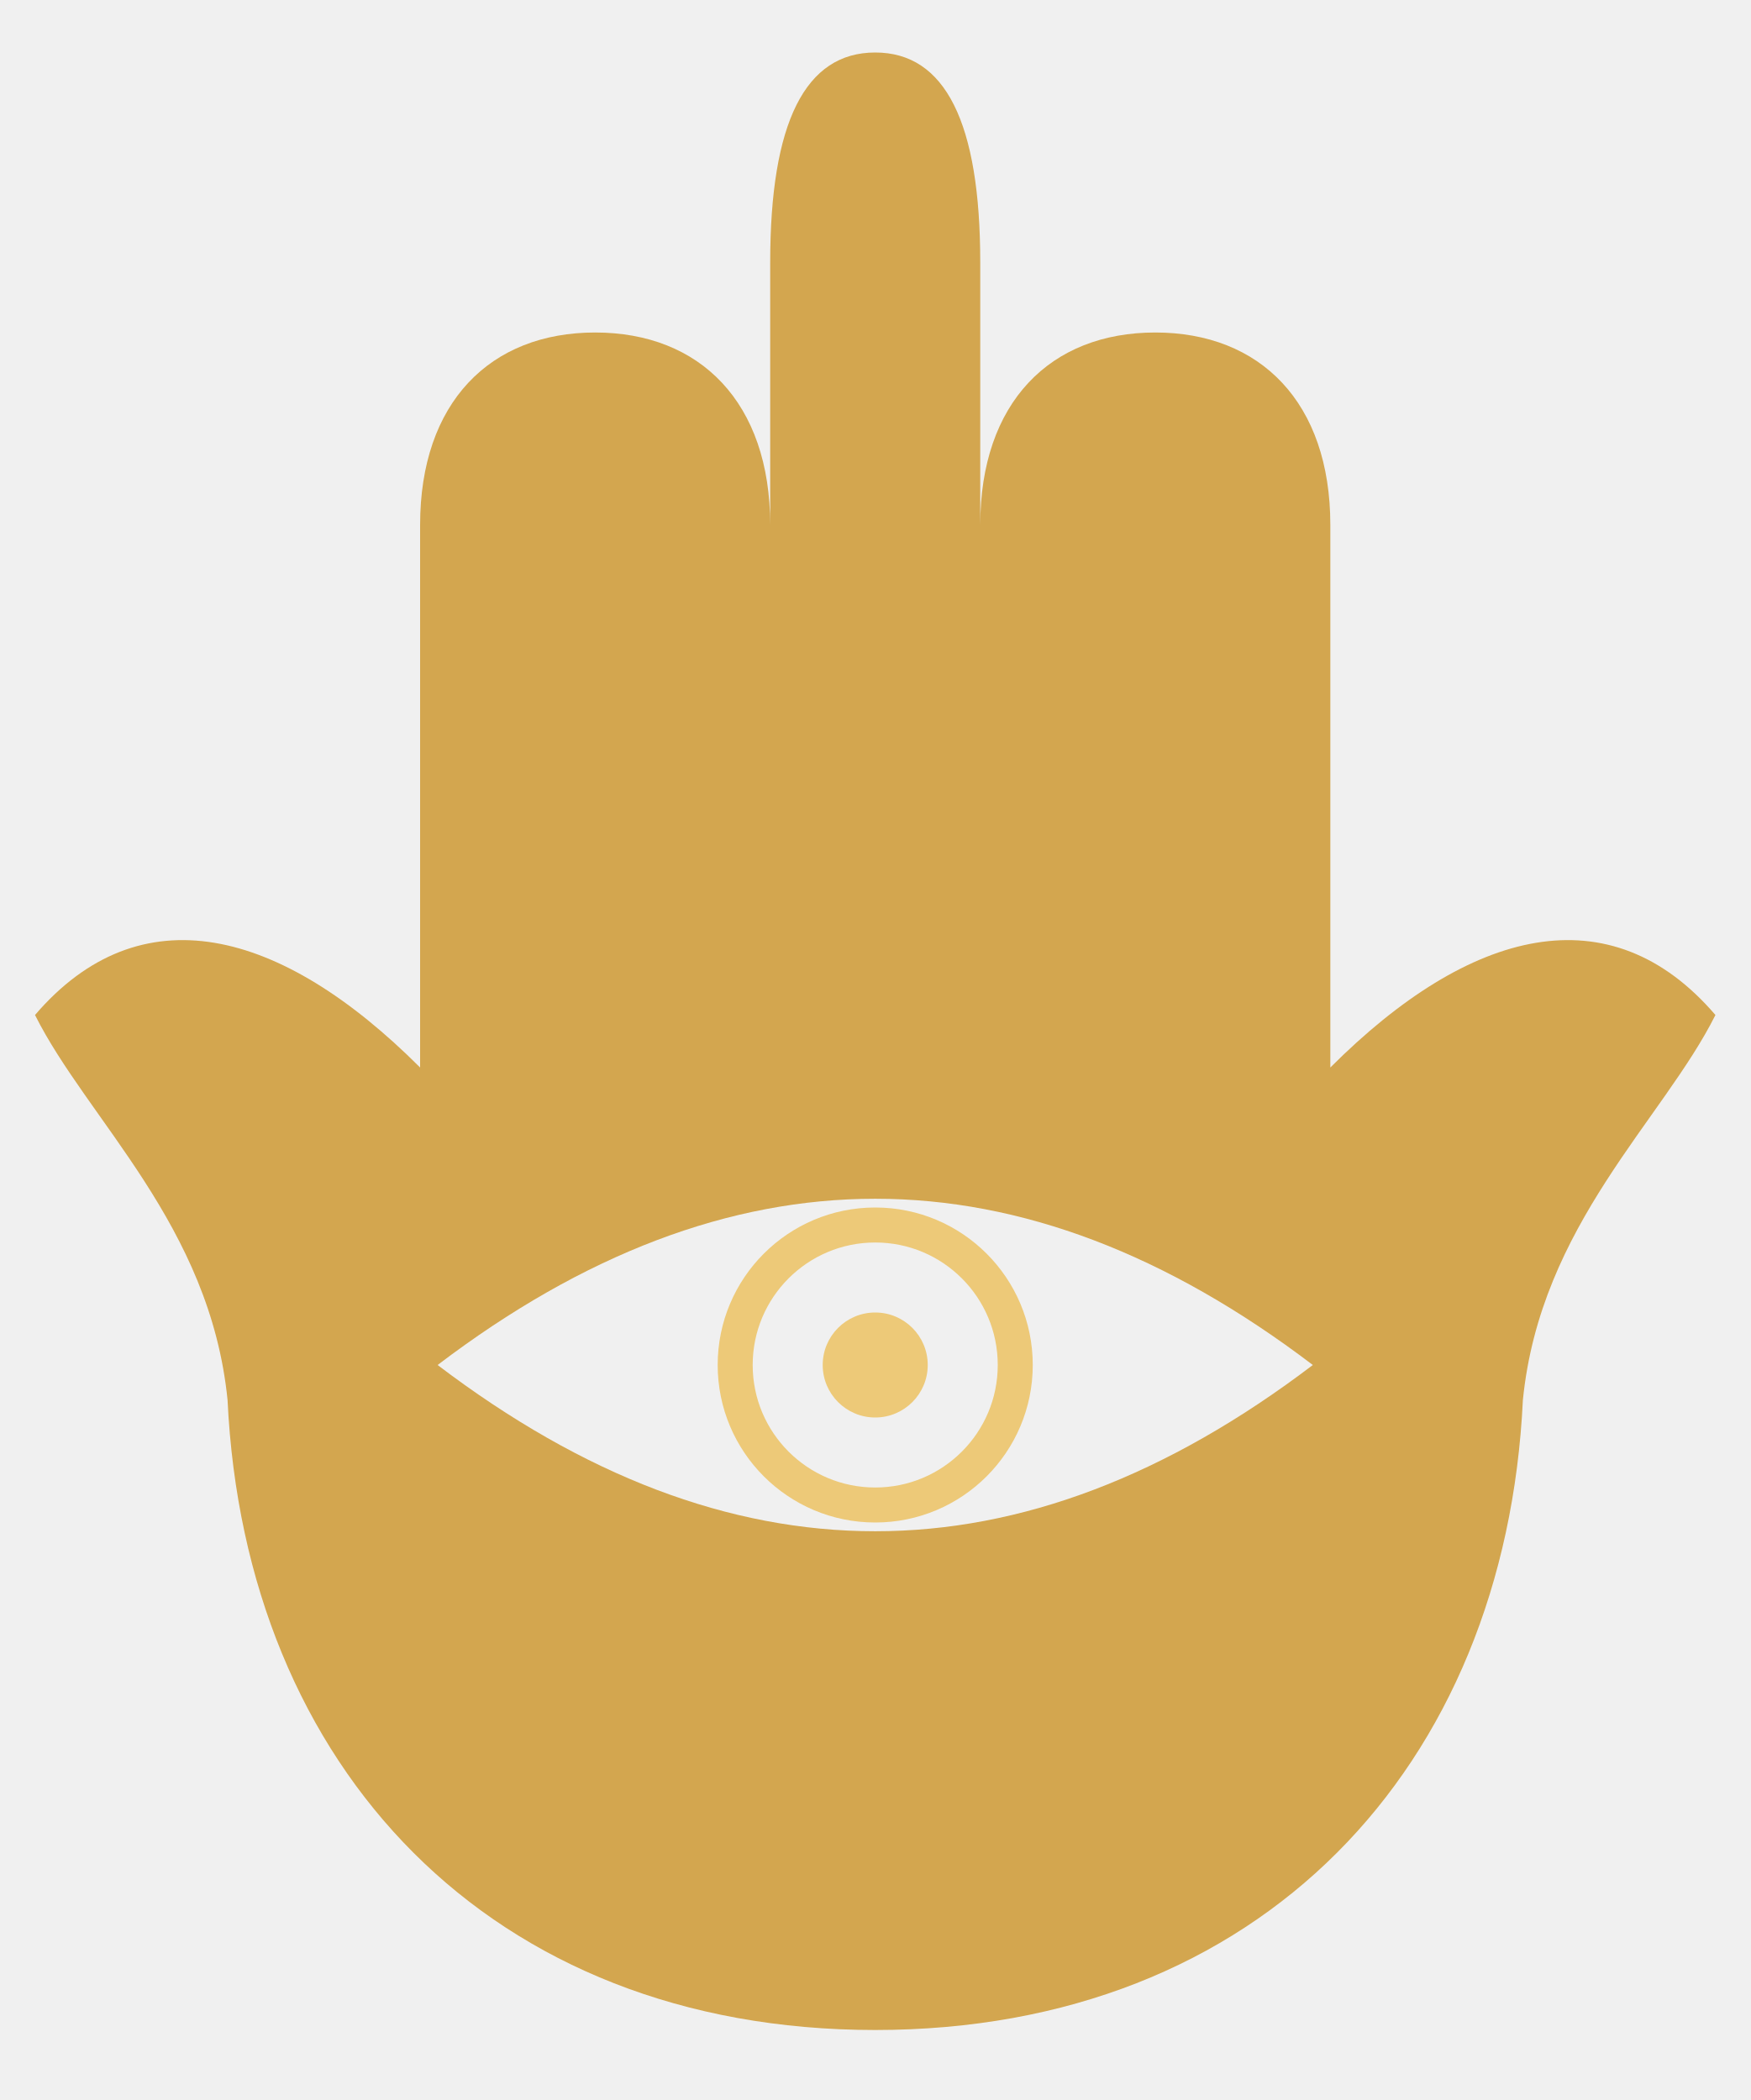
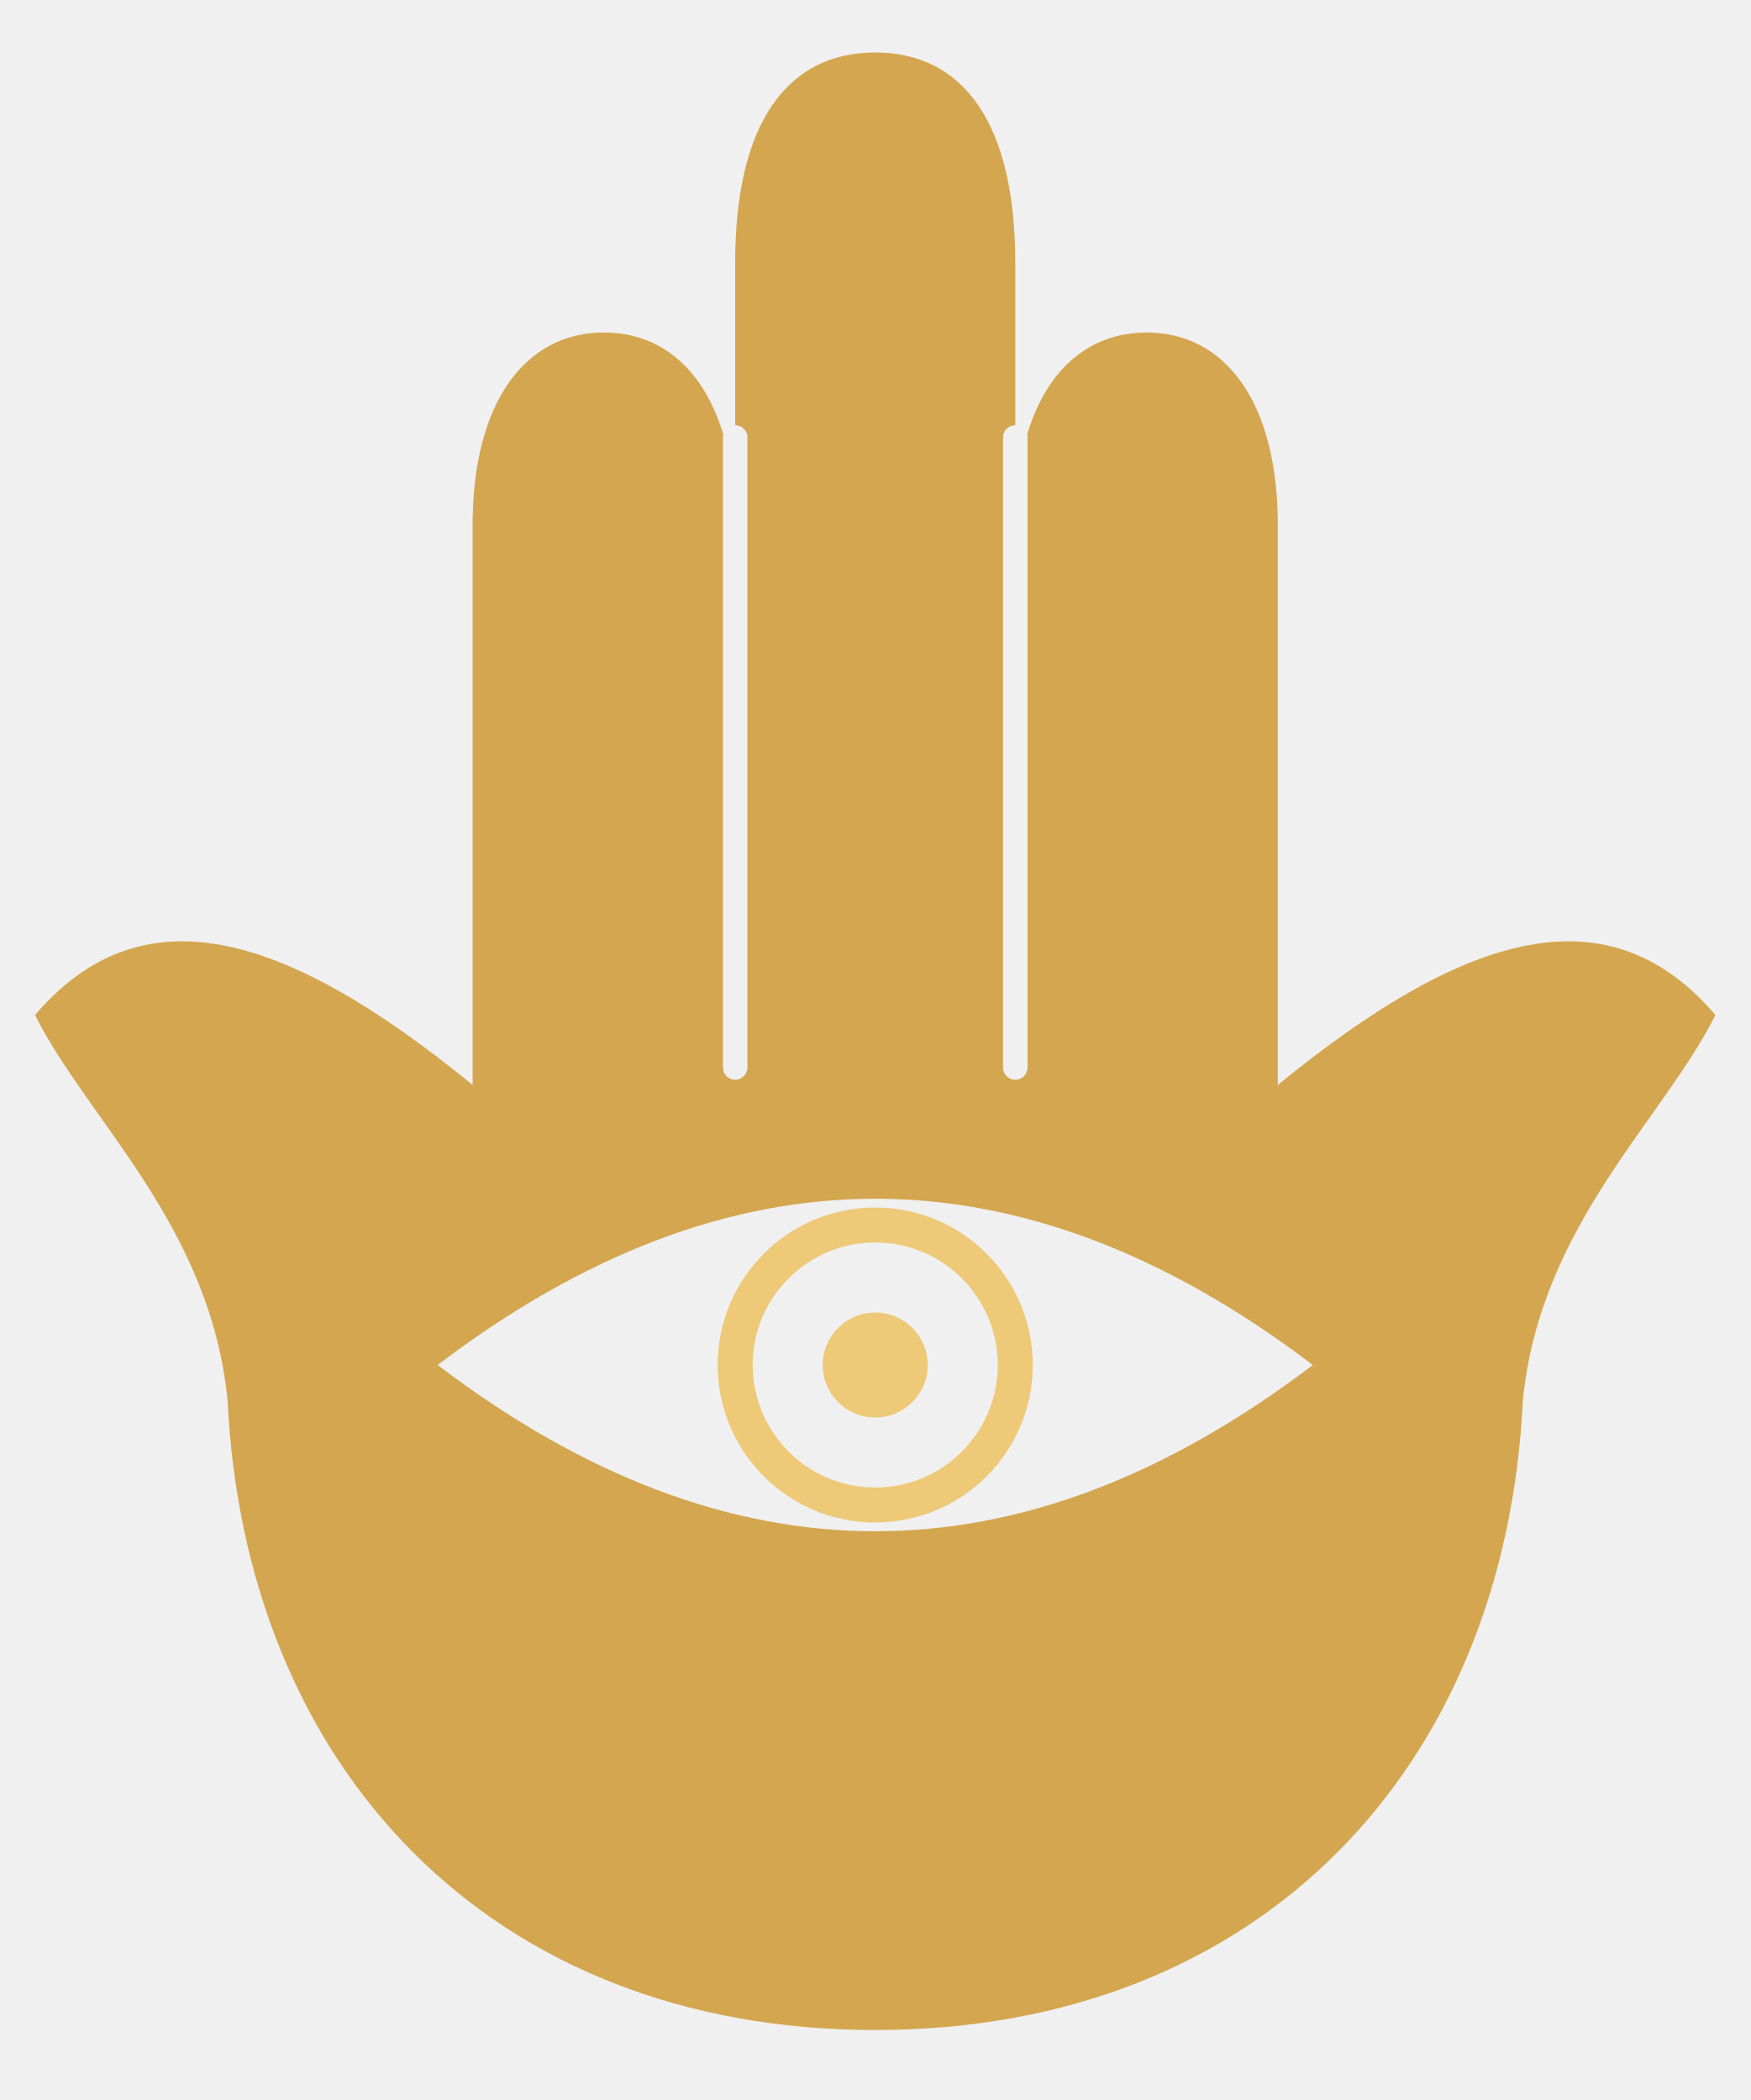
<svg xmlns="http://www.w3.org/2000/svg" viewBox="0 0 100 120" role="img" aria-labelledby="title">
  <defs>
-     <mask id="eye-cutout">
+     <mask id="symbol-cutouts">
      <rect width="100" height="120" fill="#fff" />
      <path d="M25 78Q50 59 75 78Q50 97 25 78Z" fill="#000" />
+       <path d="M42 25V61M58 25V61" fill="none" stroke="#000" stroke-width="1.4" stroke-linecap="round" />
    </mask>
  </defs>
-   <path fill="#d3a64f" mask="url(#eye-cutout)" d="M50 116c-22 0-36-15-37-36C12 70 5 64 2 58c6-7 14-5 22 3V30c0-7 4-11 10-11s10 4 10 11V15C44 7 46 3 50 3s6 4 6 12v15c0-7 4-11 10-11s10 4 10 11v31c8-8 16-10 22-3-3 6-10 12-11 22-1 21-15 36-37 36Z" />
+   <path fill="#d3a64f" mask="url(#symbol-cutouts)" d="M50 116c-22 0-36-15-37-36C12 70 5 64 2 58c6-7 14-5 25 4V30c0-7 3-11 7.5-11S42 23 42 30V15C42 7 45 3 50 3s8 4 8 12v15c0-7 3-11 7.5-11S73 23 73 30v32c11-9 19-11 25-4-3 6-10 12-11 22-1 21-15 36-37 36Z" />
  <circle cx="50" cy="78" r="8" fill="none" stroke="#edc978" stroke-width="2" />
  <circle cx="50" cy="78" r="3" fill="#edc978" />
</svg>
